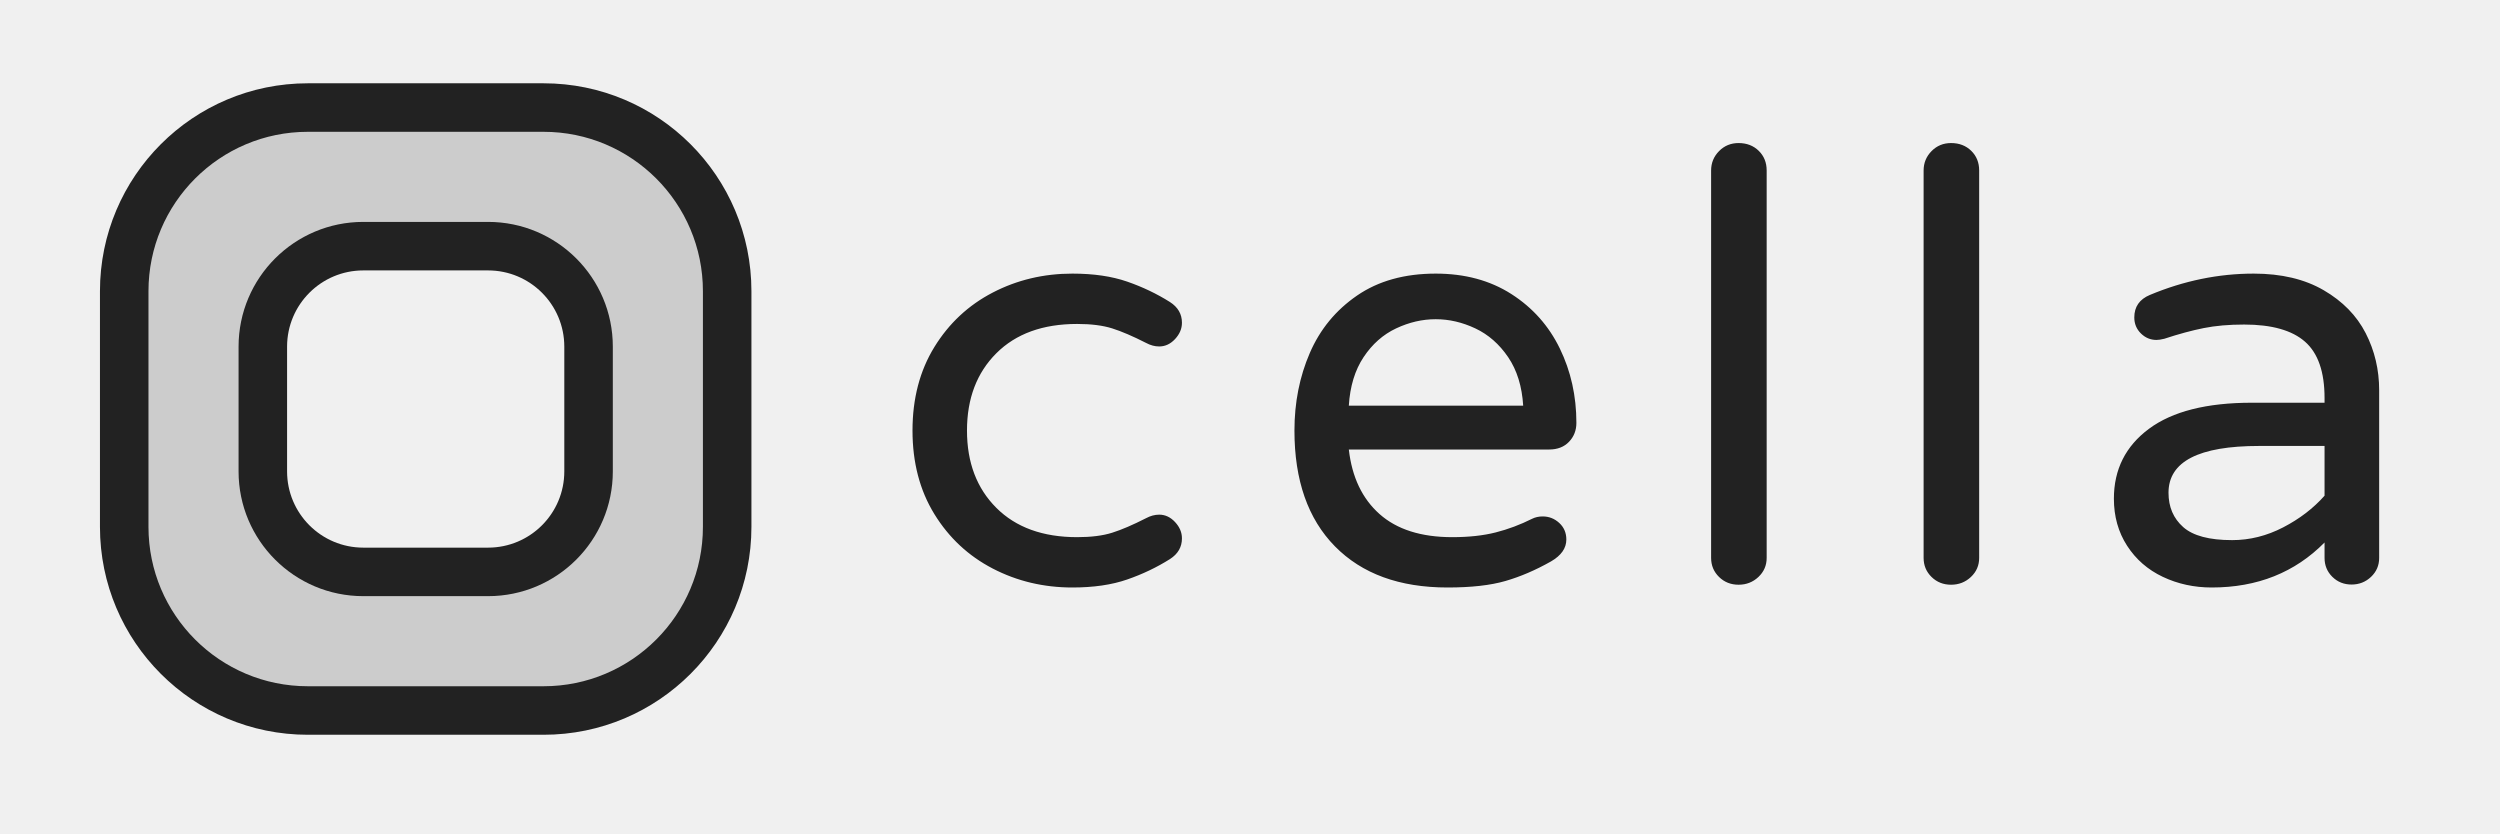
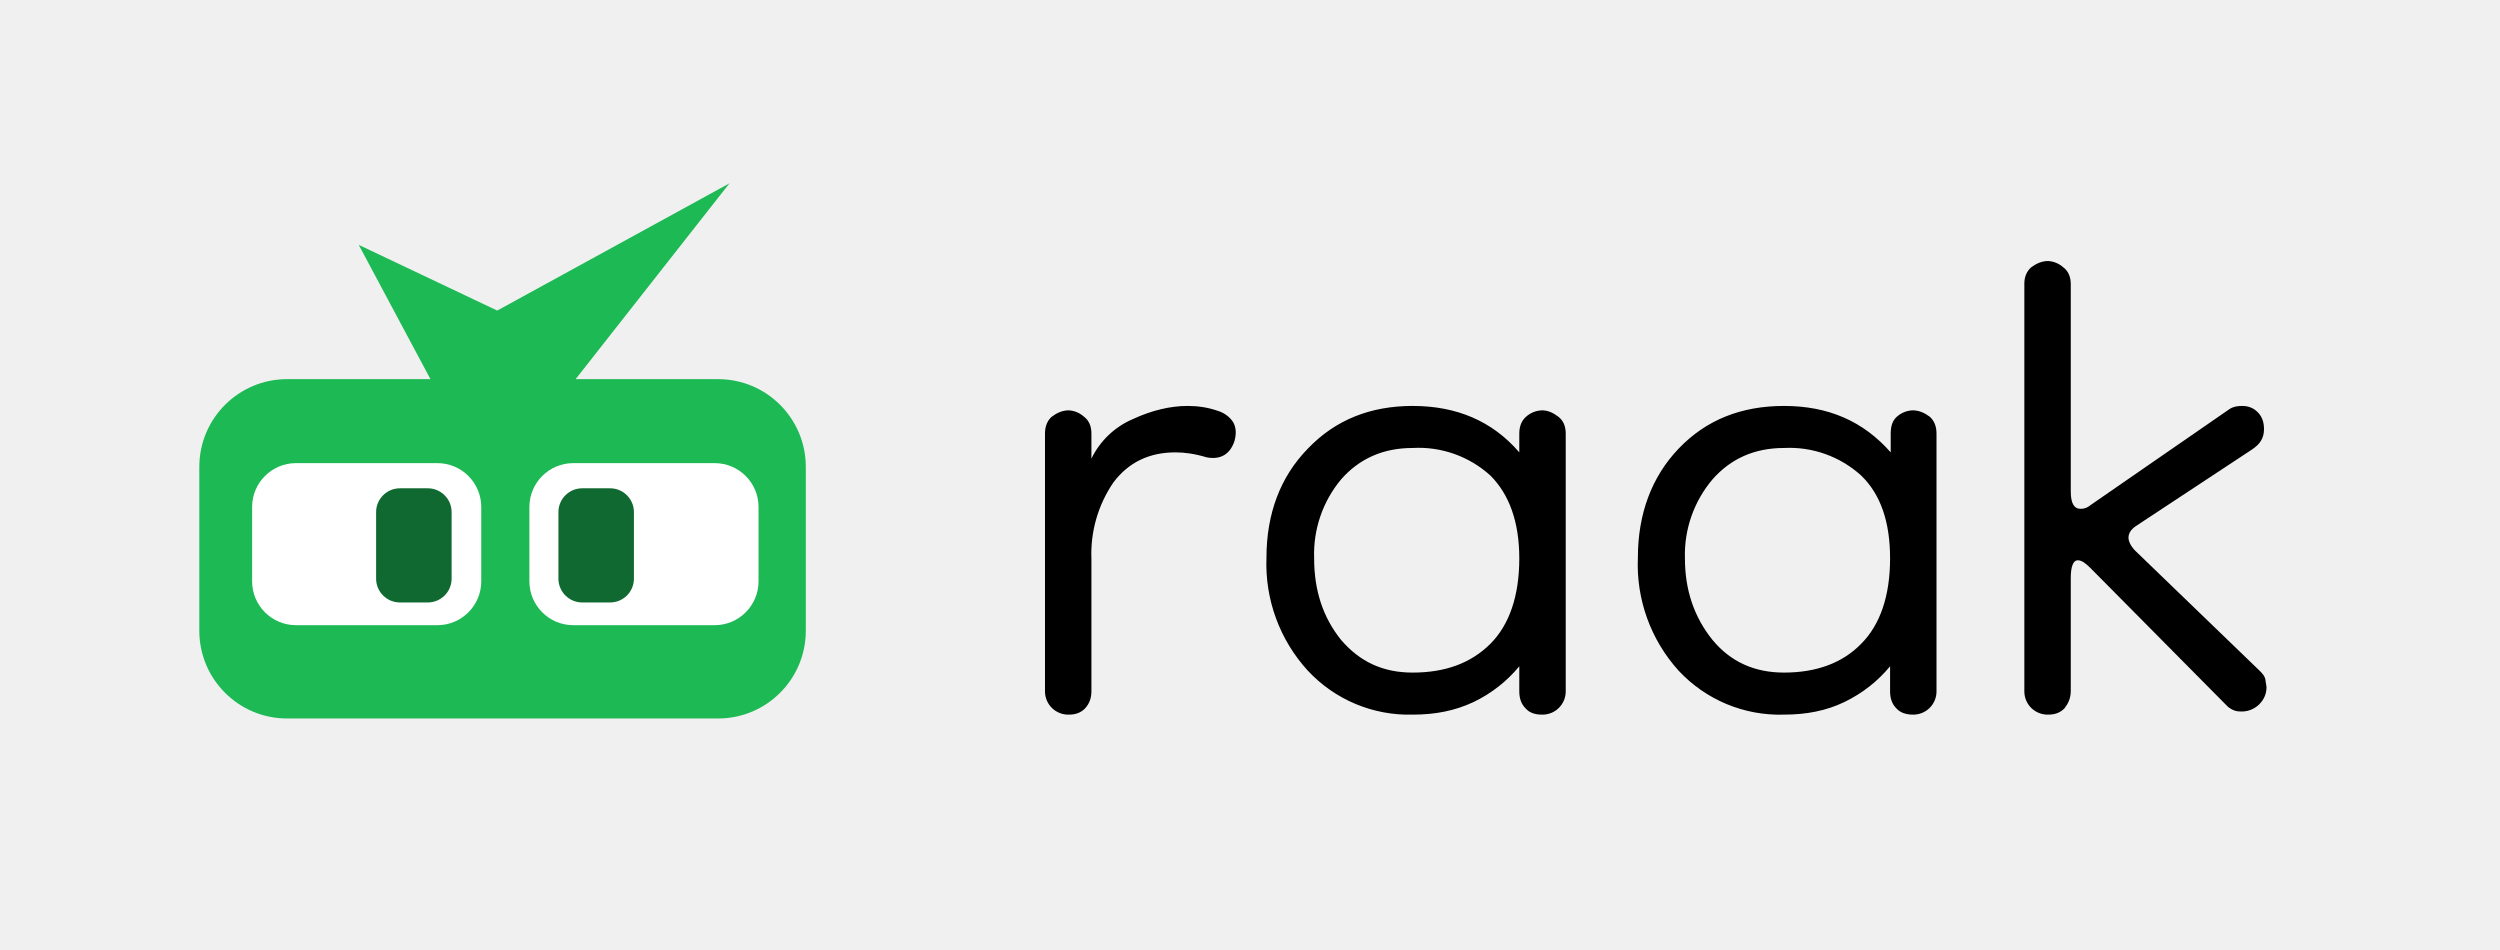
- <svg xmlns="http://www.w3.org/2000/svg" width="1800px" height="600px" viewBox="0 0 1800 600" version="1.1">
-   <g id="Frame" stroke="none" fill="none" fill-rule="evenodd" stroke-width="1">
-     <g id="Group" transform="translate(71.97, 59.97)">
-       <path d="M318.234,3.06 C399.843,3.06 466,69.217 466,150.826 L466,318.294 C466,399.903 399.843,466.06 318.234,466.06 L150.766,466.06 C69.157,466.06 3,399.903 3,318.294 L3,150.826 C3,69.217 69.157,3.06 150.766,3.06 L318.234,3.06 Z M280.505,133.33 L189.155,133.33 C158.323,133.33 133.33,158.323 133.33,189.155 L133.33,280.505 C133.33,311.337 158.323,336.33 189.155,336.33 L280.505,336.33 C311.337,336.33 336.33,311.337 336.33,280.505 L336.33,189.155 C336.33,158.323 311.337,133.33 280.505,133.33 Z" id="Band-Back" fill="#CCCCCC" />
-       <path d="M319.36,0 C402.037,0 469.06,67.023 469.06,149.7 L469.06,319.36 C469.06,402.037 402.037,469.06 319.36,469.06 L149.7,469.06 C67.023,469.06 0,402.037 0,319.36 L0,149.7 C0,67.023 67.023,0 149.7,0 L319.36,0 Z M319.36,34.93 L149.7,34.93 C86.314,34.93 34.93,86.314 34.93,149.7 L34.93,319.36 C34.93,382.746 86.314,434.13 149.7,434.13 L319.36,434.13 C382.746,434.13 434.13,382.746 434.13,319.36 L434.13,149.7 C434.13,86.314 382.746,34.93 319.36,34.93 Z" id="Band-Outer" fill="#222222" />
-       <path d="M279.44,99.8 C329.047,99.8 369.26,140.013 369.26,189.62 L369.26,279.44 C369.26,329.047 329.047,369.26 279.44,369.26 L189.62,369.26 C140.013,369.26 99.8,329.047 99.8,279.44 L99.8,189.62 C99.8,140.013 140.013,99.8 189.62,99.8 L279.44,99.8 Z M279.44,134.73 L189.62,134.73 C159.305,134.73 134.73,159.305 134.73,189.62 L134.73,279.44 C134.73,309.755 159.305,334.33 189.62,334.33 L279.44,334.33 C309.755,334.33 334.33,309.755 334.33,279.44 L334.33,189.62 C334.33,159.305 309.755,134.73 279.44,134.73 Z" id="Band-Inner" fill="#222222" />
+ <svg xmlns="http://www.w3.org/2000/svg" width="2634px" height="1000px" viewBox="0 0 2634 1000" version="1.1">
+   <g id="Final-scaled" stroke="none" stroke-width="1" fill="none" fill-rule="evenodd">
+     <g id="Group-2" transform="translate(210, 193.132)">
+       <path d="M558.584,0 L396.478,206.332 L546.546,206.332 C597.607,206.332 639,247.726 639,298.787 L639,471.414 C639,522.475 597.607,563.868 546.546,563.868 L92.454,563.868 C41.393,563.868 3.15483034e-14,522.475 2.84217094e-14,471.414 L1.42108547e-14,298.787 C7.95766681e-15,247.726 41.393,206.332 92.454,206.332 L243.523,206.332 L167.967,64.874 L313.875,134.082 L558.584,0 Z" id="Combined-Shape" fill="#1DB954" />
+       <g id="Group" transform="translate(55.6215, 294.8154)" fill="#FFFFFF">
+         <rect id="Rectangle" x="0" y="0" width="241.425" height="170.745" rx="46.227" />
+         <rect id="Rectangle" x="292.153" y="0" width="241.425" height="170.745" rx="46.227" />
+       </g>
+       <rect id="Rectangle" fill="#106930" x="186.267" y="321.333" width="79.552" height="120.298" rx="25.114" />
+       <rect id="Rectangle" fill="#106930" x="378.355" y="321.333" width="79.552" height="120.298" rx="25.114" />
    </g>
-     <g id="Group" transform="translate(657, 103)" fill="#222222">
-       <path d="M57.769,306.355 C40.237,297.258 26.226,284.181 15.736,267.125 C5.246,250.068 0,230.026 0,207 C0,183.974 5.245,163.932 15.736,146.875 C26.226,129.819 40.237,116.742 57.769,107.645 C75.3,98.548 94.413,94 115.107,94 C130.339,94 143.488,95.919 154.553,99.757 C165.619,103.594 175.893,108.498 185.378,114.467 C191.126,118.164 194,123.138 194,129.392 C194,133.657 192.347,137.565 189.042,141.119 C185.737,144.672 181.929,146.449 177.618,146.449 C174.456,146.449 171.295,145.596 168.133,143.891 C158.649,139.058 150.53,135.575 143.776,133.443 C137.021,131.311 128.615,130.245 118.556,130.245 C93.839,130.245 74.439,137.281 60.356,151.353 C46.273,165.425 39.231,183.973 39.231,207 C39.231,230.026 46.273,248.575 60.356,262.647 C74.439,276.719 93.839,283.755 118.556,283.755 C128.615,283.755 137.021,282.689 143.776,280.557 C150.53,278.425 158.649,274.942 168.133,270.109 C171.295,268.404 174.456,267.551 177.618,267.551 C181.928,267.551 185.737,269.328 189.042,272.881 C192.347,276.435 194,280.343 194,284.608 C194,290.862 191.126,295.836 185.378,299.532 C175.893,305.502 165.618,310.406 154.553,314.243 C143.488,318.081 130.339,320 115.107,320 C94.413,320 75.301,315.452 57.769,306.355 Z M385.224,320.001 C350.611,320.001 323.587,310.121 304.152,290.364 C284.717,270.607 275,242.82 275,207 C275,186.816 278.688,168.196 286.065,151.14 C293.442,134.083 304.79,120.296 320.111,109.777 C335.431,99.26 354.3,94 376.713,94 C397.708,94 415.866,98.904 431.187,108.711 C446.507,118.519 458.14,131.596 466.084,147.941 C474.028,164.288 478,182.127 478,201.458 C478,206.858 476.227,211.408 472.68,215.103 C469.134,218.798 464.382,220.646 458.423,220.646 L314.153,220.646 C316.423,240.546 323.799,256.039 336.283,267.126 C348.767,278.212 366.215,283.756 388.629,283.756 C400.545,283.756 410.972,282.619 419.909,280.344 C428.846,278.07 437.57,274.801 446.082,270.537 C448.352,269.4 450.905,268.831 453.742,268.831 C458.282,268.831 462.254,270.395 465.658,273.521 C469.063,276.649 470.765,280.629 470.765,285.461 C470.765,291.715 467.077,296.975 459.7,301.239 C448.635,307.493 437.712,312.183 426.93,315.31 C416.15,318.437 402.247,320.001 385.224,320.001 L385.224,320.001 Z M439.698,189.09 C438.847,175.161 435.23,163.506 428.846,154.125 C422.462,144.743 414.589,137.85 405.226,133.443 C395.864,129.037 386.359,126.834 376.713,126.834 C367.066,126.834 357.562,129.037 348.199,133.444 C338.836,137.85 331.034,144.744 324.792,154.124 C318.551,163.506 315.004,175.161 314.153,189.091 L439.698,189.091 L439.698,189.09 Z M594.78,318 C589.212,318 584.524,316.138 580.714,312.414 C576.904,308.689 575,304.105 575,298.662 L575,19.768 C575,14.324 576.905,9.668 580.714,5.801 C584.524,1.934 589.212,0 594.78,0 C600.641,0 605.476,1.862 609.286,5.586 C613.096,9.311 615,14.038 615,19.768 L615,298.662 C615,304.105 613.022,308.689 609.066,312.414 C605.11,316.138 600.348,318 594.78,318 L594.78,318 Z M747.78,318 C742.212,318 737.524,316.138 733.714,312.414 C729.904,308.689 728,304.105 728,298.662 L728,19.768 C728,14.324 729.905,9.668 733.714,5.801 C737.524,1.934 742.212,0 747.78,0 C753.641,0 758.476,1.862 762.286,5.586 C766.096,9.311 768,14.038 768,19.768 L768,298.662 C768,304.105 766.022,308.689 762.066,312.414 C758.11,316.138 753.348,318 747.78,318 L747.78,318 Z M935.437,320 C922.761,320 911.021,317.442 900.218,312.325 C889.415,307.208 880.845,299.745 874.507,289.938 C868.169,280.13 865,268.83 865,256.038 C865,235.001 873.426,218.228 890.28,205.721 C907.132,193.213 931.836,186.958 964.39,186.958 L1016.676,186.958 L1016.676,183.548 C1016.676,164.785 1011.996,151.282 1002.632,143.038 C993.27,134.794 978.649,130.672 958.772,130.672 C947.824,130.672 938.102,131.525 929.602,133.23 C921.104,134.936 911.67,137.494 901.299,140.906 C898.994,141.474 897.121,141.758 895.681,141.758 C891.36,141.758 887.615,140.195 884.446,137.068 C881.276,133.941 879.692,130.103 879.692,125.555 C879.692,117.879 883.437,112.478 890.928,109.351 C915.415,99.117 940.334,94 965.686,94 C985.563,94 1002.344,97.98 1016.028,105.94 C1029.712,113.9 1039.795,124.204 1046.278,136.855 C1052.759,149.505 1056,163.221 1056,178.004 L1056,298.679 C1056,304.081 1054.055,308.629 1050.166,312.325 C1046.277,316.02 1041.596,317.868 1036.122,317.868 C1030.649,317.868 1026.039,316.02 1022.294,312.325 C1018.549,308.629 1016.676,304.081 1016.676,298.679 L1016.676,287.592 C995.358,309.197 968.278,320 935.436,320 L935.437,320 Z M950.129,285.887 C962.805,285.887 975.049,282.831 986.859,276.719 C998.671,270.607 1008.61,263.003 1016.676,253.906 L1016.676,218.086 L969.575,218.086 C926.074,218.086 904.324,229.316 904.324,251.774 C904.324,262.008 907.853,270.252 914.911,276.506 C921.969,282.76 933.708,285.886 950.129,285.886 L950.129,285.887 Z" id="Shape" fill-rule="nonzero" />
+     <g id="logo" transform="translate(1101, 275)" fill="#000000" fill-rule="nonzero">
+       <g id="Shape">
+         <path d="M48.915,313.991 L48.915,452.808 C48.915,460.74 46.932,466.028 42.305,471.317 C37.678,475.944 32.39,477.927 25.119,477.927 C18.518,478.105 12.126,475.608 7.396,471.001 C2.665,466.395 -0.002,460.072 1.62995661e-06,453.469 L1.62995661e-06,181.784 C1.62995661e-06,173.852 2.644,167.902 7.271,163.936 C12.559,159.97 18.508,157.326 25.119,157.326 C30.995,157.701 36.579,160.028 40.983,163.936 C46.271,167.902 48.915,173.852 48.915,181.784 L48.915,208.225 C57.949,189.529 73.446,174.735 92.542,166.58 C112.373,157.326 132.203,152.699 150.051,152.699 C160.627,152.699 171.203,154.021 182.441,157.987 C189.051,159.97 195,164.597 198.305,169.886 C201.61,175.835 201.61,182.445 199.627,189.717 C195,203.598 185.085,209.548 170.542,206.903 C157.322,202.937 146.746,201.615 137.492,201.615 C109.729,201.615 87.915,212.192 72.051,233.345 C55.875,257.043 47.762,285.321 48.915,313.991 L48.915,313.991 Z M387.356,477.927 C345.623,479.064 305.415,462.209 276.966,431.655 C247.316,399.29 231.637,356.53 233.339,312.669 C233.339,266.396 247.881,227.395 276.966,197.649 C306.051,167.241 343.068,152.699 387.356,152.699 C433.627,152.699 471.305,168.563 499.729,201.615 L499.729,181.784 C499.729,173.852 502.373,167.902 507,163.936 C511.579,159.889 517.419,157.553 523.525,157.326 C530.136,157.326 535.424,159.97 540.712,163.936 C546,167.902 548.644,173.852 548.644,181.784 L548.644,452.808 C548.828,459.525 546.241,466.021 541.49,470.773 C536.739,475.524 530.242,478.111 523.525,477.927 C516.254,477.927 510.305,475.944 506.339,471.317 C501.712,466.689 499.729,460.74 499.729,453.469 L499.729,427.027 C486.508,442.892 470.644,455.452 451.475,464.706 C431.644,473.961 411.153,477.927 387.356,477.927 L387.356,477.927 Z M387.356,433.638 C421.729,433.638 448.831,423.722 469.322,403.23 C489.153,383.399 499.729,352.992 499.729,313.33 C499.729,274.99 489.153,245.904 469.322,226.073 C447.011,205.769 417.474,195.288 387.356,196.988 C356.288,196.988 331.169,208.225 312,230.04 C292.574,253.345 282.45,283.01 283.576,313.33 C283.576,347.042 292.831,375.467 312,399.264 C331.831,422.4 356.288,433.638 387.356,433.638 L387.356,433.638 Z M778.678,477.927 C736.717,479.256 696.23,462.385 667.627,431.655 C638.216,399.186 622.78,356.438 624.661,312.669 C624.661,266.396 639.203,227.395 667.627,197.649 C696.712,167.241 733.729,152.699 778.678,152.699 C824.949,152.699 861.966,168.563 891.051,201.615 L891.051,181.784 C891.051,173.852 893.034,167.902 897.661,163.936 C902.24,159.889 908.08,157.553 914.186,157.326 C920.797,157.326 926.746,159.97 932.034,163.936 C936.661,167.902 939.305,173.852 939.305,181.784 L939.305,452.808 C939.489,459.525 936.902,466.021 932.151,470.773 C927.4,475.524 920.903,478.111 914.186,477.927 C907.576,477.927 900.966,475.944 897,471.317 C892.373,466.689 890.39,460.74 890.39,453.469 L890.39,427.027 C877.169,442.892 861.305,455.452 842.136,464.706 C822.966,473.961 801.814,477.927 778.678,477.927 L778.678,477.927 Z M778.678,433.638 C812.39,433.638 840.153,423.722 859.983,403.23 C879.814,383.399 890.39,352.992 890.39,313.33 C890.39,274.99 880.475,245.904 859.983,226.073 C837.837,205.936 808.572,195.467 778.678,196.988 C747.61,196.988 722.492,208.225 703.322,230.04 C683.658,253.249 673.295,282.924 674.237,313.33 C674.237,347.042 684.153,375.467 703.322,399.264 C722.492,422.4 747.61,433.638 778.678,433.638 L778.678,433.638 Z M1056.966,477.927 C1050.366,478.105 1043.974,475.608 1039.243,471.001 C1034.512,466.395 1031.847,460.072 1031.847,453.469 L1031.847,23.797 C1031.847,16.526 1034.492,10.577 1039.119,6.61 C1044.407,2.644 1050.356,0 1056.966,0 C1062.843,0.375 1068.426,2.702 1072.831,6.61 C1078.119,10.577 1080.763,16.526 1080.763,24.458 L1080.763,242.599 C1080.763,255.159 1084.068,261.108 1091.339,261.108 C1095.305,261.108 1098.61,259.786 1102.576,256.481 L1248,156.004 C1251.966,153.36 1256.593,152.699 1261.22,152.699 C1267.831,152.699 1273.119,154.682 1277.746,159.309 C1282.373,163.936 1284.356,169.886 1284.356,177.157 C1284.356,186.411 1280.39,193.022 1271.136,198.971 L1148.847,279.617 C1144.22,282.922 1141.576,286.888 1141.576,291.516 C1141.576,295.482 1144.22,300.77 1148.847,305.397 L1280.39,432.316 C1283.034,434.96 1285.017,437.604 1285.678,440.248 L1287,448.842 C1287,456.113 1284.356,462.062 1279.068,467.351 C1273.755,472.424 1266.571,475.058 1259.237,474.622 C1255.271,474.622 1250.644,473.3 1246.017,469.334 L1101.254,323.245 C1095.966,317.957 1092,315.313 1088.034,315.313 C1083.407,315.313 1080.763,321.923 1080.763,333.822 L1080.763,452.808 C1080.763,460.74 1078.119,466.028 1074.153,471.317 C1069.525,475.944 1064.237,477.927 1056.966,477.927 L1056.966,477.927 Z" />
+       </g>
    </g>
  </g>
</svg>
